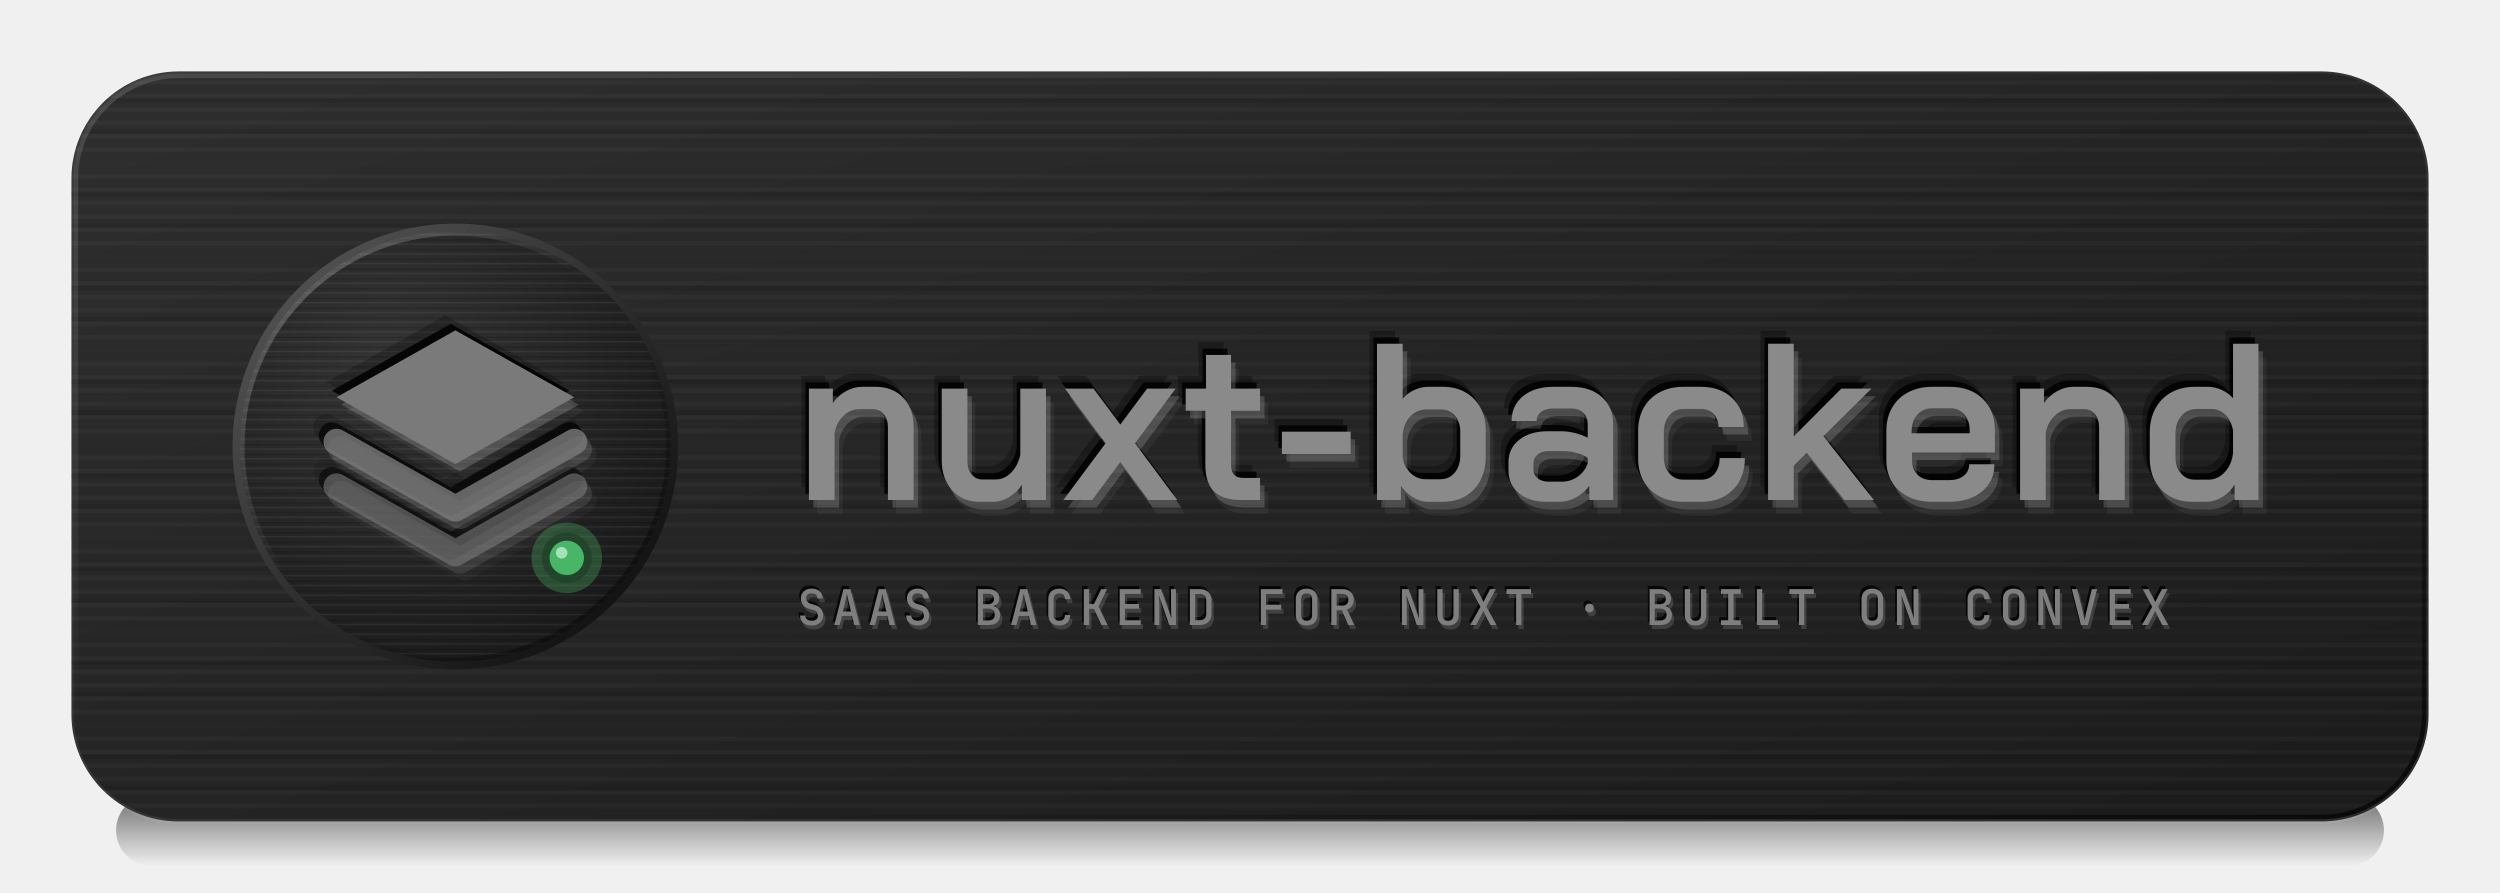
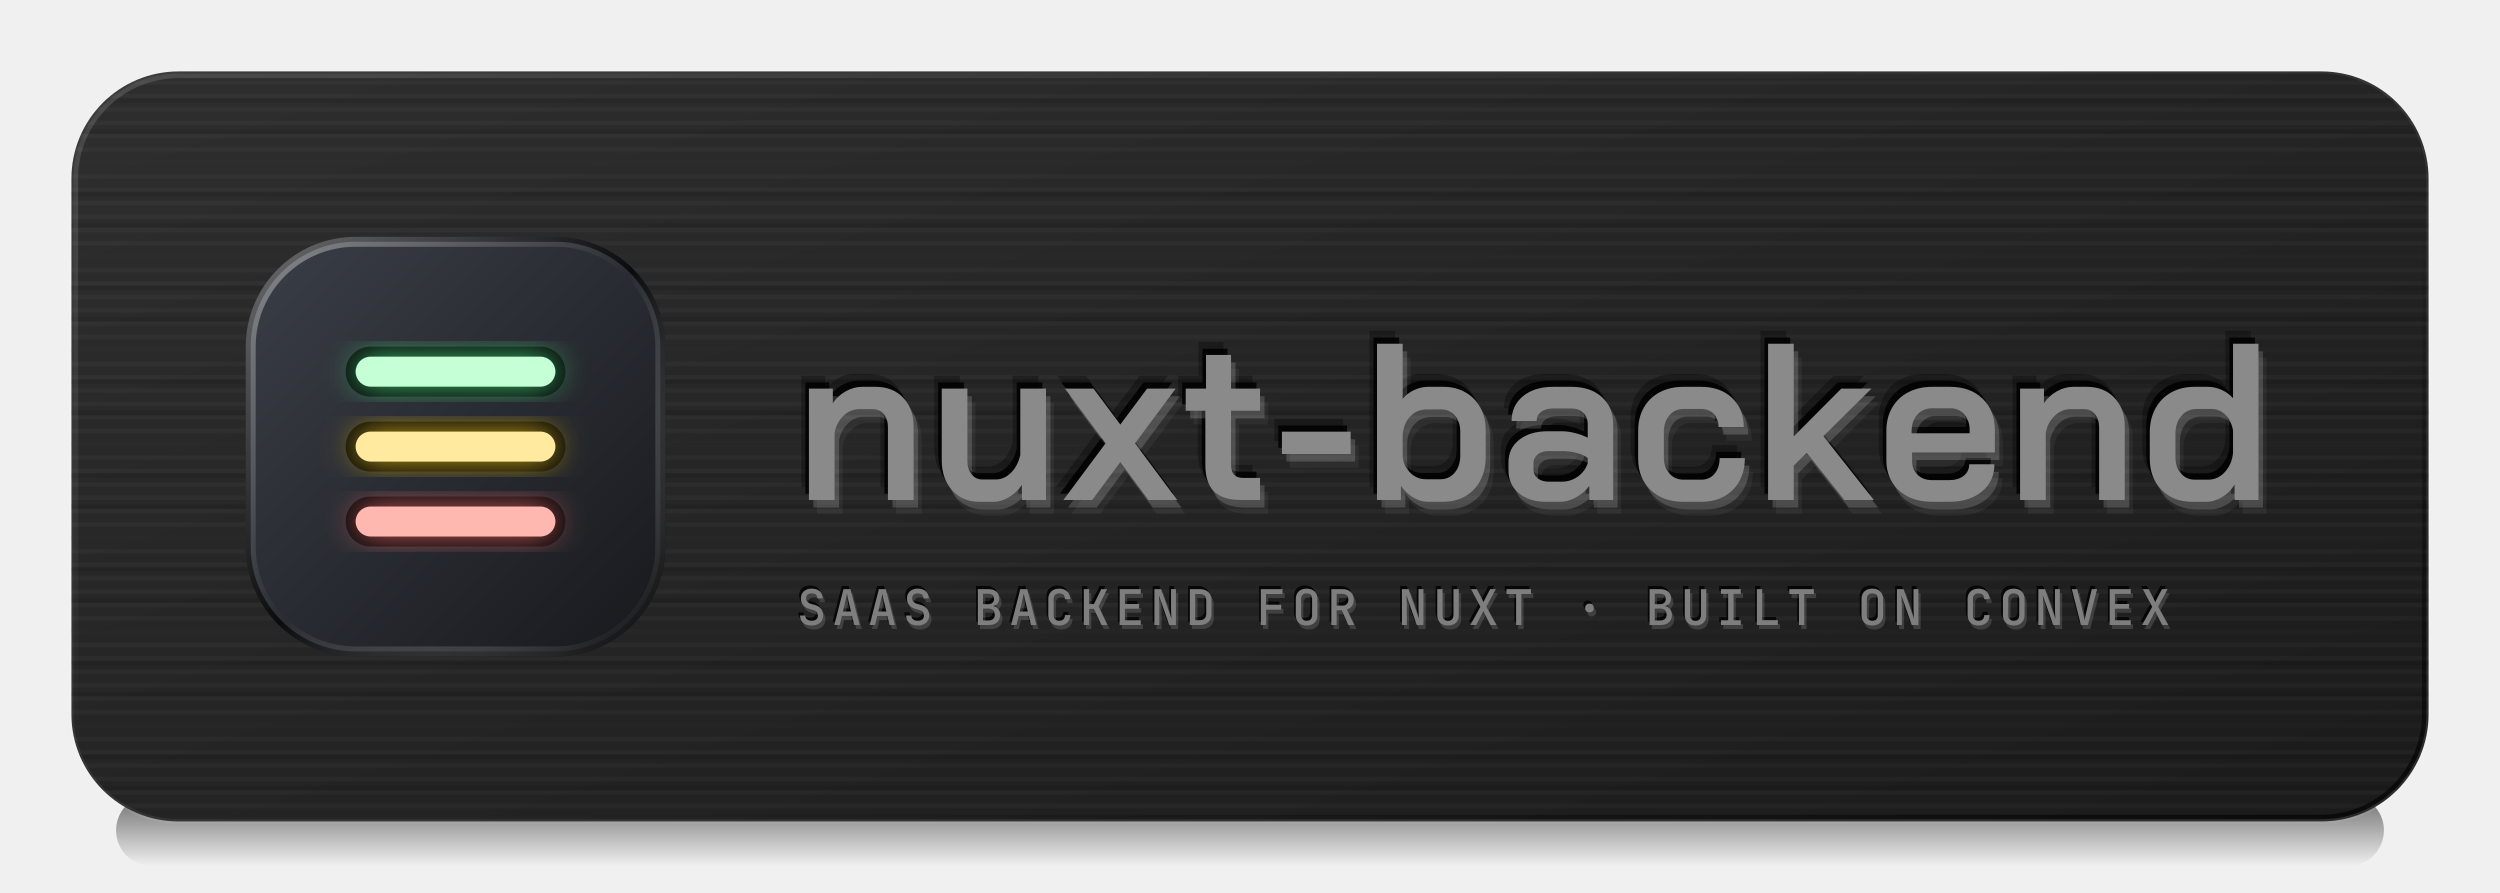
<svg xmlns="http://www.w3.org/2000/svg" width="560" height="200" viewBox="0 0 560 200" role="img" aria-label="nuxt-backend — the all-in-one SaaS backend for Nuxt, built on Convex">
  <defs>
    <linearGradient id="plate" x1="0" y1="0" x2="1" y2="1">
      <stop offset="0" stop-color="#2e2e2e" />
      <stop offset="0.5" stop-color="#242424" />
      <stop offset="1" stop-color="#1b1b1b" />
    </linearGradient>
    <linearGradient id="rim" x1="0" y1="0" x2="1" y2="1">
      <stop offset="0" stop-color="rgb(255 255 255 / 0.14)" />
      <stop offset="0.45" stop-color="#ffffff" stop-opacity="0" />
      <stop offset="0.6" stop-color="#000000" stop-opacity="0" />
      <stop offset="1" stop-color="rgb(0 0 0 / 0.65)" />
    </linearGradient>
    <linearGradient id="cast" x1="0" y1="0" x2="0" y2="1">
      <stop offset="0" stop-color="#000000" stop-opacity="0.55" />
      <stop offset="1" stop-color="#000000" stop-opacity="0" />
    </linearGradient>
    <pattern id="grain" width="1" height="21" patternUnits="userSpaceOnUse">
      <rect width="1" height="1" fill="#ffffff" fill-opacity="0.03" />
      <rect y="3" width="1" height="1" fill="#ffffff" fill-opacity="0.03" />
      <rect y="6" width="1" height="1" fill="#ffffff" fill-opacity="0.03" />
      <rect y="9" width="1" height="1" fill="#ffffff" fill-opacity="0.03" />
      <rect y="12" width="1" height="1" fill="#ffffff" fill-opacity="0.03" />
      <rect y="15" width="1" height="1" fill="#ffffff" fill-opacity="0.03" />
      <rect y="18" width="1" height="1" fill="#ffffff" fill-opacity="0.03" />
      <rect y="1" width="1" height="1" fill="#000000" fill-opacity="0.10" />
      <rect y="8" width="1" height="1" fill="#000000" fill-opacity="0.10" />
      <rect y="15" width="1" height="1" fill="#000000" fill-opacity="0.10" />
    </pattern>
-     <linearGradient id="edge" x1="0" y1="0" x2="1" y2="1">
-       <stop offset="0" stop-color="#5c5c5c" />
-       <stop offset="0.55" stop-color="#2a2a2a" />
-       <stop offset="1" stop-color="#090909" />
+     <linearGradient id="mark-face" x1="0" y1="0" x2="1" y2="1">
+       <stop offset="0" stop-color="#3a3e46" />
+       <stop offset="1" stop-color="#17191d" />
    </linearGradient>
-     <radialGradient id="face" cx="0.34" cy="0.30" r="0.86">
-       <stop offset="0" stop-color="#343434" />
-       <stop offset="0.5" stop-color="#262626" />
-       <stop offset="1" stop-color="#171717" />
-     </radialGradient>
-     <linearGradient id="crim" x1="0" y1="0" x2="1" y2="1">
-       <stop offset="0" stop-color="#ffffff" stop-opacity="0.32" />
-       <stop offset="0.45" stop-color="#ffffff" stop-opacity="0" />
-       <stop offset="0.6" stop-color="#000000" stop-opacity="0" />
-       <stop offset="1" stop-color="#000000" stop-opacity="0.60" />
+     <linearGradient id="mark-rim" x1="0" y1="0" x2="1" y2="1">
+       <stop offset="0" stop-color="#ffffff" stop-opacity="0.4" />
+       <stop offset="0.5" stop-color="#ffffff" stop-opacity="0" />
+       <stop offset="1" stop-color="#000000" stop-opacity="0.65" />
    </linearGradient>
-     <pattern id="cgrain" width="0.6" height="2.1" patternUnits="userSpaceOnUse">
-       <rect width="0.6" height="0.3" fill="#ffffff" fill-opacity="0.06" />
-       <rect y="1.2" width="0.6" height="0.3" fill="#000000" fill-opacity="0.16" />
-     </pattern>
-     <g id="stack">
-       <path d="M50 20 82 38 50 56 18 38Z" stroke="none" />
-       <path d="M18 50 50 68 82 50" fill="none" stroke-width="7" stroke-linecap="round" stroke-linejoin="round" opacity="0.8" />
-       <path d="M18 62 50 80 82 62" fill="none" stroke-width="7" stroke-linecap="round" stroke-linejoin="round" opacity="0.6" />
-     </g>
+     <filter id="mark-glow" x="-50%" y="-50%" width="200%" height="200%">
+       <feGaussianBlur stdDeviation="1.6" />
+     </filter>
    <path id="wm" d="M3.2 -24.95L8.55 -24.95L8.55 -21.7Q9.65 -23.35 11.45 -24.35Q13.25 -25.35 15.05 -25.35L18.15 -25.35Q22 -25.35 24.33 -22.9Q26.65 -20.45 26.65 -16.45L26.65 0L20.9 0L20.9 -16.3Q20.9 -18.1 19.98 -19.23Q19.05 -20.35 17.55 -20.35L14.45 -20.35Q12.5 -20.35 10.95 -18.87Q9.4 -17.4 8.95 -15.1L8.95 0L3.2 0Z M41.35 0.4Q37.6 0.4 35.28 -2.18Q32.95 -4.75 32.95 -8.9L32.95 -24.95L38.7 -24.95L38.7 -8.8Q38.7 -6.9 39.63 -5.75Q40.55 -4.6 42.05 -4.6L45.05 -4.6Q46.95 -4.6 48.48 -6.12Q50 -7.65 50.55 -10.1L50.55 -24.95L56.3 -24.95L56.3 0L50.9 0L50.9 -3.4Q49.8 -1.7 48.03 -0.65Q46.25 0.4 44.65 0.4L41.35 0.4Z M69.65 -12.7L60.55 -24.95L66.95 -24.95L72.95 -16.9L78.95 -24.95L85.35 -24.95L76.25 -12.7L85.7 0L79.25 0L72.95 -8.5L66.65 0L60.2 0Z M100.15 0Q95.9 0 93.95 -1.9Q92 -3.8 92 -7.9L92 -20L87.6 -20L87.6 -24.95L92.15 -24.95L92.15 -32.5L97.75 -32.5L97.75 -24.95L104.25 -24.95L104.25 -20L97.75 -20L97.75 -8.1Q97.75 -6.45 98.4 -5.7Q99.05 -4.95 100.45 -4.95L104.25 -4.95L104.25 0L100.15 0Z M109.15 -15.3L124.55 -15.3L124.55 -10.3L109.15 -10.3Z M141.75 0.4Q140.15 0.4 138.48 -0.62Q136.8 -1.65 135.8 -3.2L135.8 0L130.45 0L130.45 -35L136.2 -35L136.2 -22.65Q137.2 -23.9 138.75 -24.62Q140.3 -25.35 141.85 -25.35L145.35 -25.35Q148.1 -25.35 150.25 -24.12Q152.4 -22.9 153.6 -20.7Q154.8 -18.5 154.8 -15.65L154.8 -9.7Q154.8 -6.7 153.6 -4.4Q152.4 -2.1 150.23 -0.85Q148.05 0.4 145.25 0.4L141.75 0.4ZM144.65 -4.65Q146.6 -4.65 147.85 -6.12Q149.1 -7.6 149.1 -10L149.1 -15.3Q149.1 -17.55 147.9 -18.92Q146.7 -20.3 144.8 -20.3L141.6 -20.3Q139.4 -20.3 137.9 -18.73Q136.4 -17.15 136.2 -14.6L136.2 -9.7Q136.45 -7.5 137.93 -6.07Q139.4 -4.65 141.35 -4.65Z M168.35 0.4Q164.55 0.4 162.23 -1.52Q159.9 -3.45 159.9 -6.65L159.9 -8.45Q159.9 -11.6 162.32 -13.5Q164.75 -15.4 168.7 -15.4L171.8 -15.4Q173.2 -15.4 174.8 -15Q176.4 -14.6 177.65 -13.95L177.65 -17.05Q177.65 -18.6 176.65 -19.55Q175.65 -20.5 174.05 -20.5L169.85 -20.5Q168.2 -20.5 167.2 -19.73Q166.2 -18.95 166.2 -17.7L160.6 -17.7Q160.6 -21.15 163.15 -23.25Q165.7 -25.35 169.85 -25.35L174.05 -25.35Q178.25 -25.35 180.8 -23.08Q183.35 -20.8 183.35 -17.05L183.35 0L178 0L178 -3.15Q176.8 -1.55 175 -0.58Q173.2 0.4 171.45 0.4L168.35 0.4ZM171.8 -4.1Q173.8 -4.1 175.4 -5.22Q177 -6.35 177.65 -8.2L177.65 -9.4Q176.8 -10.1 175.25 -10.52Q173.7 -10.95 172 -10.95L168.85 -10.95Q167.35 -10.95 166.43 -10.2Q165.5 -9.45 165.5 -8.25L165.5 -6.85Q165.5 -5.6 166.45 -4.85Q167.4 -4.1 168.95 -4.1Z M199.1 0.4Q194.5 0.4 191.73 -2.25Q188.95 -4.9 188.95 -9.25L188.95 -15.55Q188.95 -18.45 190.2 -20.67Q191.45 -22.9 193.75 -24.12Q196.05 -25.35 199.05 -25.35L203.05 -25.35Q207.35 -25.35 209.98 -22.87Q212.6 -20.4 212.6 -16.35L206.95 -16.35Q206.95 -18.15 205.88 -19.28Q204.8 -20.4 203.05 -20.4L199.1 -20.4Q197.15 -20.4 195.93 -18.95Q194.7 -17.5 194.7 -15.2L194.7 -9.6Q194.7 -7.35 195.93 -5.95Q197.15 -4.55 199.15 -4.55L203.1 -4.55Q204.95 -4.55 206.08 -5.9Q207.2 -7.25 207.2 -9.4L212.85 -9.4Q212.85 -5 210.18 -2.3Q207.5 0.4 203.1 0.4L199.1 0.4Z M235.15 0L226.7 -10.6L223.8 -7.7L223.8 0L218.05 0L218.05 -35L223.8 -35L223.8 -14.25L234.45 -24.95L241.2 -24.95L230.45 -14.3L241.75 0Z M254.8 0.4Q251.75 0.4 249.43 -0.75Q247.1 -1.9 245.83 -4Q244.55 -6.1 244.55 -8.85L244.55 -15.55Q244.55 -18.45 245.83 -20.67Q247.1 -22.9 249.43 -24.12Q251.75 -25.35 254.8 -25.35L258.8 -25.35Q263.35 -25.35 266.1 -22.7Q268.85 -20.05 268.85 -15.65L268.85 -10.65L250.3 -10.65L250.3 -8.85Q250.3 -6.85 251.53 -5.65Q252.75 -4.45 254.8 -4.45L258.65 -4.45Q260.65 -4.45 261.88 -5.43Q263.1 -6.4 263.1 -8L268.75 -8Q268.75 -4.2 265.95 -1.9Q263.15 0.4 258.6 0.4L254.8 0.4ZM263.2 -14.95L263.2 -15.65Q263.2 -17.85 262 -19.2Q260.8 -20.55 258.85 -20.55L254.8 -20.55Q252.75 -20.55 251.48 -19.12Q250.2 -17.7 250.2 -15.4L250.2 -14.95Z M274.5 -24.95L279.85 -24.95L279.85 -21.7Q280.95 -23.35 282.75 -24.35Q284.55 -25.35 286.35 -25.35L289.45 -25.35Q293.3 -25.35 295.63 -22.9Q297.95 -20.45 297.95 -16.45L297.95 0L292.2 0L292.2 -16.3Q292.2 -18.1 291.28 -19.23Q290.35 -20.35 288.85 -20.35L285.75 -20.35Q283.8 -20.35 282.25 -18.87Q280.7 -17.4 280.25 -15.1L280.25 0L274.5 0Z M313.05 0.4Q308.8 0.4 306.18 -2.27Q303.55 -4.95 303.55 -9.3L303.55 -15.1Q303.55 -18.15 304.8 -20.48Q306.05 -22.8 308.33 -24.08Q310.6 -25.35 313.55 -25.35L316.6 -25.35Q318.15 -25.35 319.68 -24.65Q321.2 -23.95 322.2 -22.8L322.2 -35L327.9 -35L327.9 0L322.55 0L322.55 -3.45Q321.5 -1.7 319.75 -0.65Q318 0.4 316.2 0.4L313.05 0.4ZM316.65 -4.55Q318.8 -4.55 320.38 -6.27Q321.95 -8 322.2 -10.55L322.2 -15.55Q321.85 -17.7 320.53 -19.05Q319.2 -20.4 317.35 -20.4L314.15 -20.4Q311.95 -20.4 310.63 -18.85Q309.3 -17.3 309.3 -14.8L309.3 -9.65Q309.3 -7.35 310.53 -5.95Q311.75 -4.55 313.65 -4.55Z" />
    <path id="eb" d="M3.33 0.11Q2.52 0.11 1.94 -0.16Q1.35 -0.43 1.03 -0.93Q0.72 -1.43 0.72 -2.12L1.89 -2.12Q1.89 -1.57 2.28 -1.26Q2.66 -0.95 3.34 -0.95Q3.98 -0.95 4.35 -1.25Q4.71 -1.56 4.71 -2.1Q4.71 -2.55 4.46 -2.88Q4.21 -3.21 3.75 -3.33L2.74 -3.63Q1.86 -3.88 1.38 -4.49Q0.9 -5.1 0.9 -5.95Q0.9 -6.61 1.2 -7.11Q1.5 -7.6 2.05 -7.88Q2.6 -8.15 3.34 -8.15Q4.44 -8.15 5.11 -7.56Q5.78 -6.96 5.79 -5.96L4.6 -5.96Q4.6 -6.49 4.26 -6.79Q3.93 -7.09 3.32 -7.09Q2.74 -7.09 2.41 -6.81Q2.08 -6.53 2.08 -6.03Q2.08 -5.58 2.33 -5.25Q2.57 -4.92 3.04 -4.78L4.06 -4.48Q4.94 -4.23 5.41 -3.62Q5.89 -3 5.89 -2.14Q5.89 -1.47 5.57 -0.96Q5.25 -0.45 4.68 -0.17Q4.1 0.11 3.33 0.11Z M8.39 0L10.44 -8.03L12 -8.03L14.05 0L12.85 0L12.36 -2.03L10.09 -2.03L9.6 0ZM10.31 -3.01L12.13 -3.01L11.58 -5.33Q11.44 -5.95 11.35 -6.41Q11.25 -6.86 11.22 -7.03Q11.19 -6.86 11.1 -6.41Q11.01 -5.95 10.86 -5.35Z M16.31 0L18.36 -8.03L19.92 -8.03L21.97 0L20.77 0L20.28 -2.03L18.01 -2.03L17.52 0ZM18.23 -3.01L20.05 -3.01L19.5 -5.33Q19.36 -5.95 19.27 -6.41Q19.17 -6.86 19.14 -7.03Q19.11 -6.86 19.02 -6.41Q18.93 -5.95 18.78 -5.35Z M27.09 0.11Q26.28 0.11 25.7 -0.16Q25.11 -0.43 24.79 -0.93Q24.48 -1.43 24.48 -2.12L25.65 -2.12Q25.65 -1.57 26.04 -1.26Q26.42 -0.95 27.1 -0.95Q27.74 -0.95 28.1 -1.25Q28.47 -1.56 28.47 -2.1Q28.47 -2.55 28.22 -2.88Q27.97 -3.21 27.51 -3.33L26.5 -3.63Q25.62 -3.88 25.14 -4.49Q24.66 -5.1 24.66 -5.95Q24.66 -6.61 24.96 -7.11Q25.26 -7.6 25.81 -7.88Q26.36 -8.15 27.1 -8.15Q28.2 -8.15 28.87 -7.56Q29.53 -6.96 29.55 -5.96L28.36 -5.96Q28.36 -6.49 28.02 -6.79Q27.69 -7.09 27.08 -7.09Q26.5 -7.09 26.17 -6.81Q25.84 -6.53 25.84 -6.03Q25.84 -5.58 26.09 -5.25Q26.33 -4.92 26.8 -4.78L27.82 -4.48Q28.7 -4.23 29.17 -3.62Q29.64 -3 29.64 -2.14Q29.64 -1.47 29.33 -0.96Q29.01 -0.45 28.44 -0.17Q27.86 0.11 27.09 0.11Z M40.54 0L40.54 -8.03L42.9 -8.03Q44.04 -8.03 44.69 -7.48Q45.34 -6.93 45.34 -5.96Q45.34 -5.41 45.11 -5.01Q44.87 -4.61 44.45 -4.39Q44.03 -4.17 43.47 -4.17L43.47 -4.28Q44.08 -4.29 44.54 -4.05Q45 -3.82 45.27 -3.35Q45.53 -2.89 45.53 -2.25Q45.53 -1.57 45.23 -1.06Q44.92 -0.55 44.37 -0.27Q43.81 0 43.05 0ZM41.69 -1.02L42.96 -1.02Q43.59 -1.02 43.97 -1.36Q44.34 -1.7 44.34 -2.31Q44.34 -2.93 43.97 -3.3Q43.59 -3.67 42.96 -3.67L41.69 -3.67ZM41.69 -4.66L42.89 -4.66Q43.48 -4.66 43.82 -4.98Q44.17 -5.3 44.17 -5.84Q44.17 -6.38 43.82 -6.69Q43.48 -7.01 42.9 -7.01L41.69 -7.01Z M47.99 0L50.04 -8.03L51.6 -8.03L53.65 0L52.45 0L51.96 -2.03L49.69 -2.03L49.2 0ZM49.91 -3.01L51.73 -3.01L51.18 -5.33Q51.04 -5.95 50.95 -6.41Q50.85 -6.86 50.82 -7.03Q50.79 -6.86 50.7 -6.41Q50.61 -5.95 50.46 -5.35Z M58.78 0.11Q58.04 0.11 57.48 -0.17Q56.93 -0.45 56.62 -0.98Q56.32 -1.52 56.32 -2.23L56.32 -5.8Q56.32 -6.52 56.62 -7.05Q56.93 -7.58 57.48 -7.86Q58.04 -8.14 58.78 -8.14Q59.53 -8.14 60.08 -7.85Q60.63 -7.57 60.93 -7.05Q61.24 -6.52 61.24 -5.8L60.05 -5.8Q60.05 -6.42 59.72 -6.75Q59.39 -7.08 58.78 -7.08Q58.18 -7.08 57.84 -6.75Q57.51 -6.42 57.51 -5.81L57.51 -2.23Q57.51 -1.62 57.84 -1.28Q58.18 -0.95 58.78 -0.95Q59.39 -0.95 59.72 -1.28Q60.05 -1.62 60.05 -2.23L61.24 -2.23Q61.24 -1.52 60.93 -0.99Q60.63 -0.46 60.08 -0.18Q59.53 0.11 58.78 0.11Z M64.28 0L64.28 -8.03L65.47 -8.03L65.47 -4.69L66.54 -4.69L68.18 -8.03L69.48 -8.03L67.58 -4.18L69.56 0L68.23 0L66.52 -3.62L65.47 -3.62L65.47 0Z M72.31 0L72.31 -8.03L77.03 -8.03L77.03 -6.97L73.48 -6.97L73.48 -4.7L76.65 -4.7L76.65 -3.65L73.48 -3.65L73.48 -1.06L77.03 -1.06L77.03 0Z M80.09 0L80.09 -8.03L81.59 -8.03L83.93 -1.35Q83.91 -1.67 83.88 -2.11Q83.84 -2.55 83.83 -3.02Q83.81 -3.5 83.81 -3.88L83.81 -8.03L84.91 -8.03L84.91 0L83.41 0L81.08 -6.68Q81.1 -6.39 81.13 -5.96Q81.16 -5.53 81.17 -5.07Q81.19 -4.61 81.19 -4.21L81.19 0Z M88.03 0L88.03 -8.03L90.28 -8.03Q91.07 -8.03 91.65 -7.73Q92.24 -7.42 92.56 -6.87Q92.88 -6.32 92.88 -5.58L92.88 -2.46Q92.88 -1.73 92.56 -1.17Q92.24 -0.6 91.65 -0.3Q91.07 0 90.28 0ZM89.22 -1.08L90.28 -1.08Q90.94 -1.08 91.32 -1.45Q91.7 -1.81 91.7 -2.46L91.7 -5.58Q91.7 -6.21 91.32 -6.58Q90.94 -6.95 90.28 -6.95L89.22 -6.95Z M103.93 0L103.93 -8.04L108.78 -8.04L108.78 -6.94L105.08 -6.94L105.08 -4.54L108.49 -4.54L108.49 -3.44L105.11 -3.44L105.11 0Z M114.18 0.11Q113.43 0.11 112.89 -0.17Q112.34 -0.45 112.05 -0.98Q111.76 -1.52 111.76 -2.23L111.76 -5.8Q111.76 -6.52 112.05 -7.05Q112.34 -7.58 112.89 -7.86Q113.43 -8.14 114.18 -8.14Q114.93 -8.14 115.47 -7.86Q116.02 -7.58 116.31 -7.05Q116.6 -6.52 116.6 -5.81L116.6 -2.23Q116.6 -1.52 116.31 -0.98Q116.02 -0.45 115.47 -0.17Q114.93 0.11 114.18 0.11ZM114.18 -0.95Q114.79 -0.95 115.1 -1.28Q115.41 -1.62 115.41 -2.23L115.41 -5.8Q115.41 -6.42 115.1 -6.75Q114.79 -7.08 114.18 -7.08Q113.59 -7.08 113.27 -6.75Q112.95 -6.42 112.95 -5.8L112.95 -2.23Q112.95 -1.62 113.27 -1.28Q113.59 -0.95 114.18 -0.95Z M119.72 0L119.72 -8.03L122.24 -8.03Q123 -8.03 123.56 -7.74Q124.12 -7.45 124.44 -6.92Q124.75 -6.39 124.75 -5.68Q124.75 -4.87 124.34 -4.28Q123.93 -3.7 123.22 -3.45L124.86 0L123.51 0L122.05 -3.3L120.91 -3.3L120.91 0ZM120.91 -4.34L122.24 -4.34Q122.84 -4.34 123.19 -4.7Q123.54 -5.06 123.54 -5.65Q123.54 -6.27 123.19 -6.62Q122.84 -6.97 122.24 -6.97L120.91 -6.97Z M135.53 0L135.53 -8.03L137.03 -8.03L139.37 -1.35Q139.35 -1.67 139.32 -2.11Q139.28 -2.55 139.27 -3.02Q139.25 -3.5 139.25 -3.88L139.25 -8.03L140.35 -8.03L140.35 0L138.85 0L136.52 -6.68Q136.54 -6.39 136.57 -5.96Q136.6 -5.53 136.61 -5.07Q136.63 -4.61 136.63 -4.21L136.63 0Z M145.86 0.11Q144.71 0.11 144.08 -0.52Q143.45 -1.15 143.45 -2.24L143.45 -8.03L144.64 -8.03L144.64 -2.24Q144.64 -1.64 144.94 -1.29Q145.24 -0.93 145.86 -0.93Q146.47 -0.93 146.77 -1.29Q147.08 -1.64 147.08 -2.24L147.08 -8.03L148.27 -8.03L148.27 -2.24Q148.27 -1.15 147.64 -0.52Q147.02 0.11 145.86 0.11Z M150.85 0L153.12 -4.09L150.99 -8.03L152.33 -8.03L153.45 -5.84Q153.55 -5.63 153.65 -5.42Q153.75 -5.21 153.8 -5.1Q153.85 -5.21 153.95 -5.42Q154.04 -5.63 154.14 -5.84L155.29 -8.03L156.57 -8.03L154.44 -4.14L156.71 0L155.36 0L154.12 -2.38Q154.01 -2.58 153.91 -2.8Q153.81 -3.01 153.76 -3.13Q153.71 -3.01 153.61 -2.8Q153.52 -2.6 153.42 -2.39L152.15 0Z M161.11 0L161.11 -6.94L158.96 -6.94L158.96 -8.04L164.44 -8.04L164.44 -6.94L162.29 -6.94L162.29 0Z M177.54 -2.84Q177.1 -2.84 176.84 -3.1Q176.57 -3.35 176.57 -3.79Q176.57 -4.25 176.84 -4.52Q177.1 -4.78 177.54 -4.78Q177.99 -4.78 178.25 -4.52Q178.51 -4.25 178.51 -3.79Q178.51 -3.35 178.25 -3.1Q177.99 -2.84 177.54 -2.84Z M191.01 0L191.01 -8.03L193.38 -8.03Q194.52 -8.03 195.17 -7.48Q195.82 -6.93 195.82 -5.96Q195.82 -5.41 195.59 -5.01Q195.35 -4.61 194.93 -4.39Q194.51 -4.17 193.95 -4.17L193.95 -4.28Q194.56 -4.29 195.02 -4.05Q195.48 -3.82 195.74 -3.35Q196.01 -2.89 196.01 -2.25Q196.01 -1.57 195.71 -1.06Q195.4 -0.55 194.85 -0.27Q194.29 0 193.53 0ZM192.17 -1.02L193.43 -1.02Q194.07 -1.02 194.45 -1.36Q194.82 -1.7 194.82 -2.31Q194.82 -2.93 194.45 -3.3Q194.07 -3.67 193.43 -3.67L192.17 -3.67ZM192.17 -4.66L193.37 -4.66Q193.96 -4.66 194.3 -4.98Q194.64 -5.3 194.64 -5.84Q194.64 -6.38 194.3 -6.69Q193.96 -7.01 193.38 -7.01L192.17 -7.01Z M201.3 0.11Q200.14 0.11 199.52 -0.52Q198.89 -1.15 198.89 -2.24L198.89 -8.03L200.08 -8.03L200.08 -2.24Q200.08 -1.64 200.38 -1.29Q200.68 -0.93 201.3 -0.93Q201.9 -0.93 202.21 -1.29Q202.52 -1.64 202.52 -2.24L202.52 -8.03L203.71 -8.03L203.71 -2.24Q203.71 -1.15 203.08 -0.52Q202.45 0.11 201.3 0.11Z M207 0L207 -1.06L208.61 -1.06L208.61 -6.97L207 -6.97L207 -8.03L211.44 -8.03L211.44 -6.97L209.82 -6.97L209.82 -1.06L211.44 -1.06L211.44 0Z M215.04 0L215.04 -8.03L216.23 -8.03L216.23 -1.09L219.74 -1.09L219.74 0Z M224.47 0L224.47 -6.94L222.32 -6.94L222.32 -8.04L227.8 -8.04L227.8 -6.94L225.65 -6.94L225.65 0Z M240.9 0.11Q240.15 0.11 239.61 -0.17Q239.06 -0.45 238.77 -0.98Q238.48 -1.52 238.48 -2.23L238.48 -5.8Q238.48 -6.52 238.77 -7.05Q239.06 -7.58 239.61 -7.86Q240.15 -8.14 240.9 -8.14Q241.65 -8.14 242.19 -7.86Q242.74 -7.58 243.03 -7.05Q243.32 -6.52 243.32 -5.81L243.32 -2.23Q243.32 -1.52 243.03 -0.98Q242.74 -0.45 242.19 -0.17Q241.65 0.11 240.9 0.11ZM240.9 -0.95Q241.5 -0.95 241.82 -1.28Q242.13 -1.62 242.13 -2.23L242.13 -5.8Q242.13 -6.42 241.82 -6.75Q241.5 -7.08 240.9 -7.08Q240.31 -7.08 239.99 -6.75Q239.67 -6.42 239.67 -5.8L239.67 -2.23Q239.67 -1.62 239.99 -1.28Q240.31 -0.95 240.9 -0.95Z M246.41 0L246.41 -8.03L247.91 -8.03L250.25 -1.35Q250.23 -1.67 250.19 -2.11Q250.16 -2.55 250.15 -3.02Q250.13 -3.5 250.13 -3.88L250.13 -8.03L251.23 -8.03L251.23 0L249.73 0L247.4 -6.68Q247.42 -6.39 247.45 -5.96Q247.48 -5.53 247.49 -5.07Q247.51 -4.61 247.51 -4.21L247.51 0Z M264.7 0.11Q263.96 0.11 263.4 -0.17Q262.84 -0.45 262.54 -0.98Q262.24 -1.52 262.24 -2.23L262.24 -5.8Q262.24 -6.52 262.54 -7.05Q262.84 -7.58 263.4 -7.86Q263.96 -8.14 264.7 -8.14Q265.45 -8.14 266 -7.85Q266.55 -7.57 266.85 -7.05Q267.16 -6.52 267.16 -5.8L265.97 -5.8Q265.97 -6.42 265.64 -6.75Q265.31 -7.08 264.7 -7.08Q264.1 -7.08 263.76 -6.75Q263.43 -6.42 263.43 -5.81L263.43 -2.23Q263.43 -1.62 263.76 -1.28Q264.1 -0.95 264.7 -0.95Q265.31 -0.95 265.64 -1.28Q265.97 -1.62 265.97 -2.23L267.16 -2.23Q267.16 -1.52 266.85 -0.99Q266.55 -0.46 266 -0.18Q265.45 0.11 264.7 0.11Z M272.58 0.11Q271.83 0.11 271.29 -0.17Q270.74 -0.45 270.45 -0.98Q270.16 -1.52 270.16 -2.23L270.16 -5.8Q270.16 -6.52 270.45 -7.05Q270.74 -7.58 271.29 -7.86Q271.83 -8.14 272.58 -8.14Q273.33 -8.14 273.87 -7.86Q274.42 -7.58 274.71 -7.05Q275 -6.52 275 -5.81L275 -2.23Q275 -1.52 274.71 -0.98Q274.42 -0.45 273.87 -0.17Q273.33 0.11 272.58 0.11ZM272.58 -0.95Q273.18 -0.95 273.5 -1.28Q273.81 -1.62 273.81 -2.23L273.81 -5.8Q273.81 -6.42 273.5 -6.75Q273.18 -7.08 272.58 -7.08Q271.99 -7.08 271.67 -6.75Q271.35 -6.42 271.35 -5.8L271.35 -2.23Q271.35 -1.62 271.67 -1.28Q271.99 -0.95 272.58 -0.95Z M278.09 0L278.09 -8.03L279.59 -8.03L281.93 -1.35Q281.91 -1.67 281.87 -2.11Q281.84 -2.55 281.83 -3.02Q281.81 -3.5 281.81 -3.88L281.81 -8.03L282.91 -8.03L282.91 0L281.41 0L279.08 -6.68Q279.1 -6.39 279.13 -5.96Q279.16 -5.53 279.17 -5.07Q279.19 -4.61 279.19 -4.21L279.19 0Z M287.63 0L285.59 -8.03L286.81 -8.03L288.1 -2.68Q288.22 -2.21 288.32 -1.74Q288.41 -1.28 288.45 -1.01Q288.5 -1.28 288.58 -1.74Q288.66 -2.21 288.78 -2.69L290.06 -8.03L291.25 -8.03L289.2 0Z M294.07 0L294.07 -8.03L298.79 -8.03L298.79 -6.97L295.24 -6.97L295.24 -4.7L298.41 -4.7L298.41 -3.65L295.24 -3.65L295.24 -1.06L298.79 -1.06L298.79 0Z M301.33 0L303.6 -4.09L301.47 -8.03L302.81 -8.03L303.93 -5.84Q304.03 -5.63 304.13 -5.42Q304.23 -5.21 304.28 -5.1Q304.33 -5.21 304.42 -5.42Q304.52 -5.63 304.62 -5.84L305.77 -8.03L307.05 -8.03L304.92 -4.14L307.19 0L305.84 0L304.6 -2.38Q304.49 -2.58 304.39 -2.8Q304.29 -3.01 304.24 -3.13Q304.19 -3.01 304.09 -2.8Q304 -2.6 303.9 -2.39L302.63 0Z" />
  </defs>
  <rect x="26" y="178" width="508" height="16" rx="8" fill="url(#cast)" />
  <rect x="16" y="16" width="528" height="168" rx="24" fill="url(#plate)" />
  <rect x="16" y="16" width="528" height="168" rx="24" fill="url(#grain)" />
  <rect x="16" y="16" width="528" height="168" rx="24" fill="none" stroke="rgb(255 255 255 / 0.07)" stroke-width="1" />
  <rect x="17" y="17" width="526" height="166" rx="23" fill="none" stroke="url(#rim)" stroke-width="1" />
-   <g transform="translate(50 48) scale(1.04)">
-     <circle cx="50" cy="50" r="48" fill="url(#edge)" />
-     <circle cx="50" cy="50" r="46.4" fill="url(#face)" />
-     <circle cx="50" cy="50" r="46.4" fill="url(#cgrain)" />
-     <circle cx="50" cy="50" r="45.9" fill="none" stroke="url(#crim)" stroke-width="1" />
-     <use href="#stack" transform="translate(-2.2 -3.2) translate(50 49) scale(0.8) translate(-50 -50)" fill="#000" stroke="#000" fill-opacity="0.22" stroke-opacity="0.22" />
-     <use href="#stack" transform="translate(2 3) translate(50 49) scale(0.8) translate(-50 -50)" fill="#fff" stroke="#fff" fill-opacity="0.05" stroke-opacity="0.05" />
-     <use href="#stack" transform="translate(-1 -1.4) translate(50 49) scale(0.8) translate(-50 -50)" fill="#000" stroke="#000" fill-opacity="0.85" stroke-opacity="0.85" />
-     <use href="#stack" transform="translate(1 1.6) translate(50 49) scale(0.8) translate(-50 -50)" fill="#fff" stroke="#fff" fill-opacity="0.16" stroke-opacity="0.16" />
-     <use href="#stack" transform="translate(50 49) scale(0.8) translate(-50 -50)" fill="#7a7a7a" stroke="#7a7a7a" />
-     <circle cx="74" cy="74" r="5.4" fill="#000" fill-opacity="0.55" />
-     <circle cx="74" cy="74" r="7.6" fill="#49b567" fill-opacity="0.32" />
-     <circle cx="74" cy="74" r="3.7" fill="#49b567" />
-     <circle cx="72.9" cy="72.9" r="1.25" fill="#afe8c0" fill-opacity="0.9" />
+   <g transform="translate(52.8 50.8) scale(2.238)">
+     <rect x="1" y="1" width="42" height="42" rx="11" fill="#0a0b0d" />
+     <rect x="1.5" y="1.5" width="41" height="41" rx="10.5" fill="url(#mark-face)" />
+     <rect x="1.5" y="1.5" width="41" height="41" rx="10.5" fill="none" stroke="url(#mark-rim)" stroke-width="1" />
+     <rect x="11" y="12" width="22" height="5" rx="2.5" fill="#08090a" />
+     <rect x="11" y="19.5" width="22" height="5" rx="2.5" fill="#08090a" />
+     <rect x="11" y="27" width="22" height="5" rx="2.5" fill="#08090a" />
+     <rect x="12" y="13" width="20" height="3" rx="1.5" fill="#4ade80" filter="url(#mark-glow)" opacity="0.9" />
+     <rect x="12" y="13" width="20" height="3" rx="1.5" fill="#c4ffd6" />
+     <rect x="12" y="20.5" width="20" height="3" rx="1.5" fill="#facc15" filter="url(#mark-glow)" opacity="0.85" />
+     <rect x="12" y="20.5" width="20" height="3" rx="1.5" fill="#ffeaa0" />
+     <rect x="12" y="28" width="20" height="3" rx="1.5" fill="#f87171" filter="url(#mark-glow)" opacity="0.85" />
+     <rect x="12" y="28" width="20" height="3" rx="1.5" fill="#ffb8b0" />
  </g>
  <g>
    <use href="#wm" transform="translate(176.3 109.1)" fill="#000" fill-opacity="0.30" />
    <use href="#wm" transform="translate(179.8 115.1)" fill="#fff" fill-opacity="0.05" />
    <use href="#wm" transform="translate(177.2 110.6)" fill="#000" fill-opacity="0.85" />
    <use href="#wm" transform="translate(179 113.7)" fill="#fff" fill-opacity="0.16" />
    <use href="#wm" transform="translate(178 112)" fill="#8a8a8a" />
  </g>
  <g>
    <use href="#eb" transform="translate(178.1 139.3)" fill="#000" fill-opacity="0.80" />
    <use href="#eb" transform="translate(179 140.9)" fill="#fff" fill-opacity="0.14" />
    <use href="#eb" transform="translate(178.5 140)" fill="#7e7e7e" />
  </g>
</svg>
